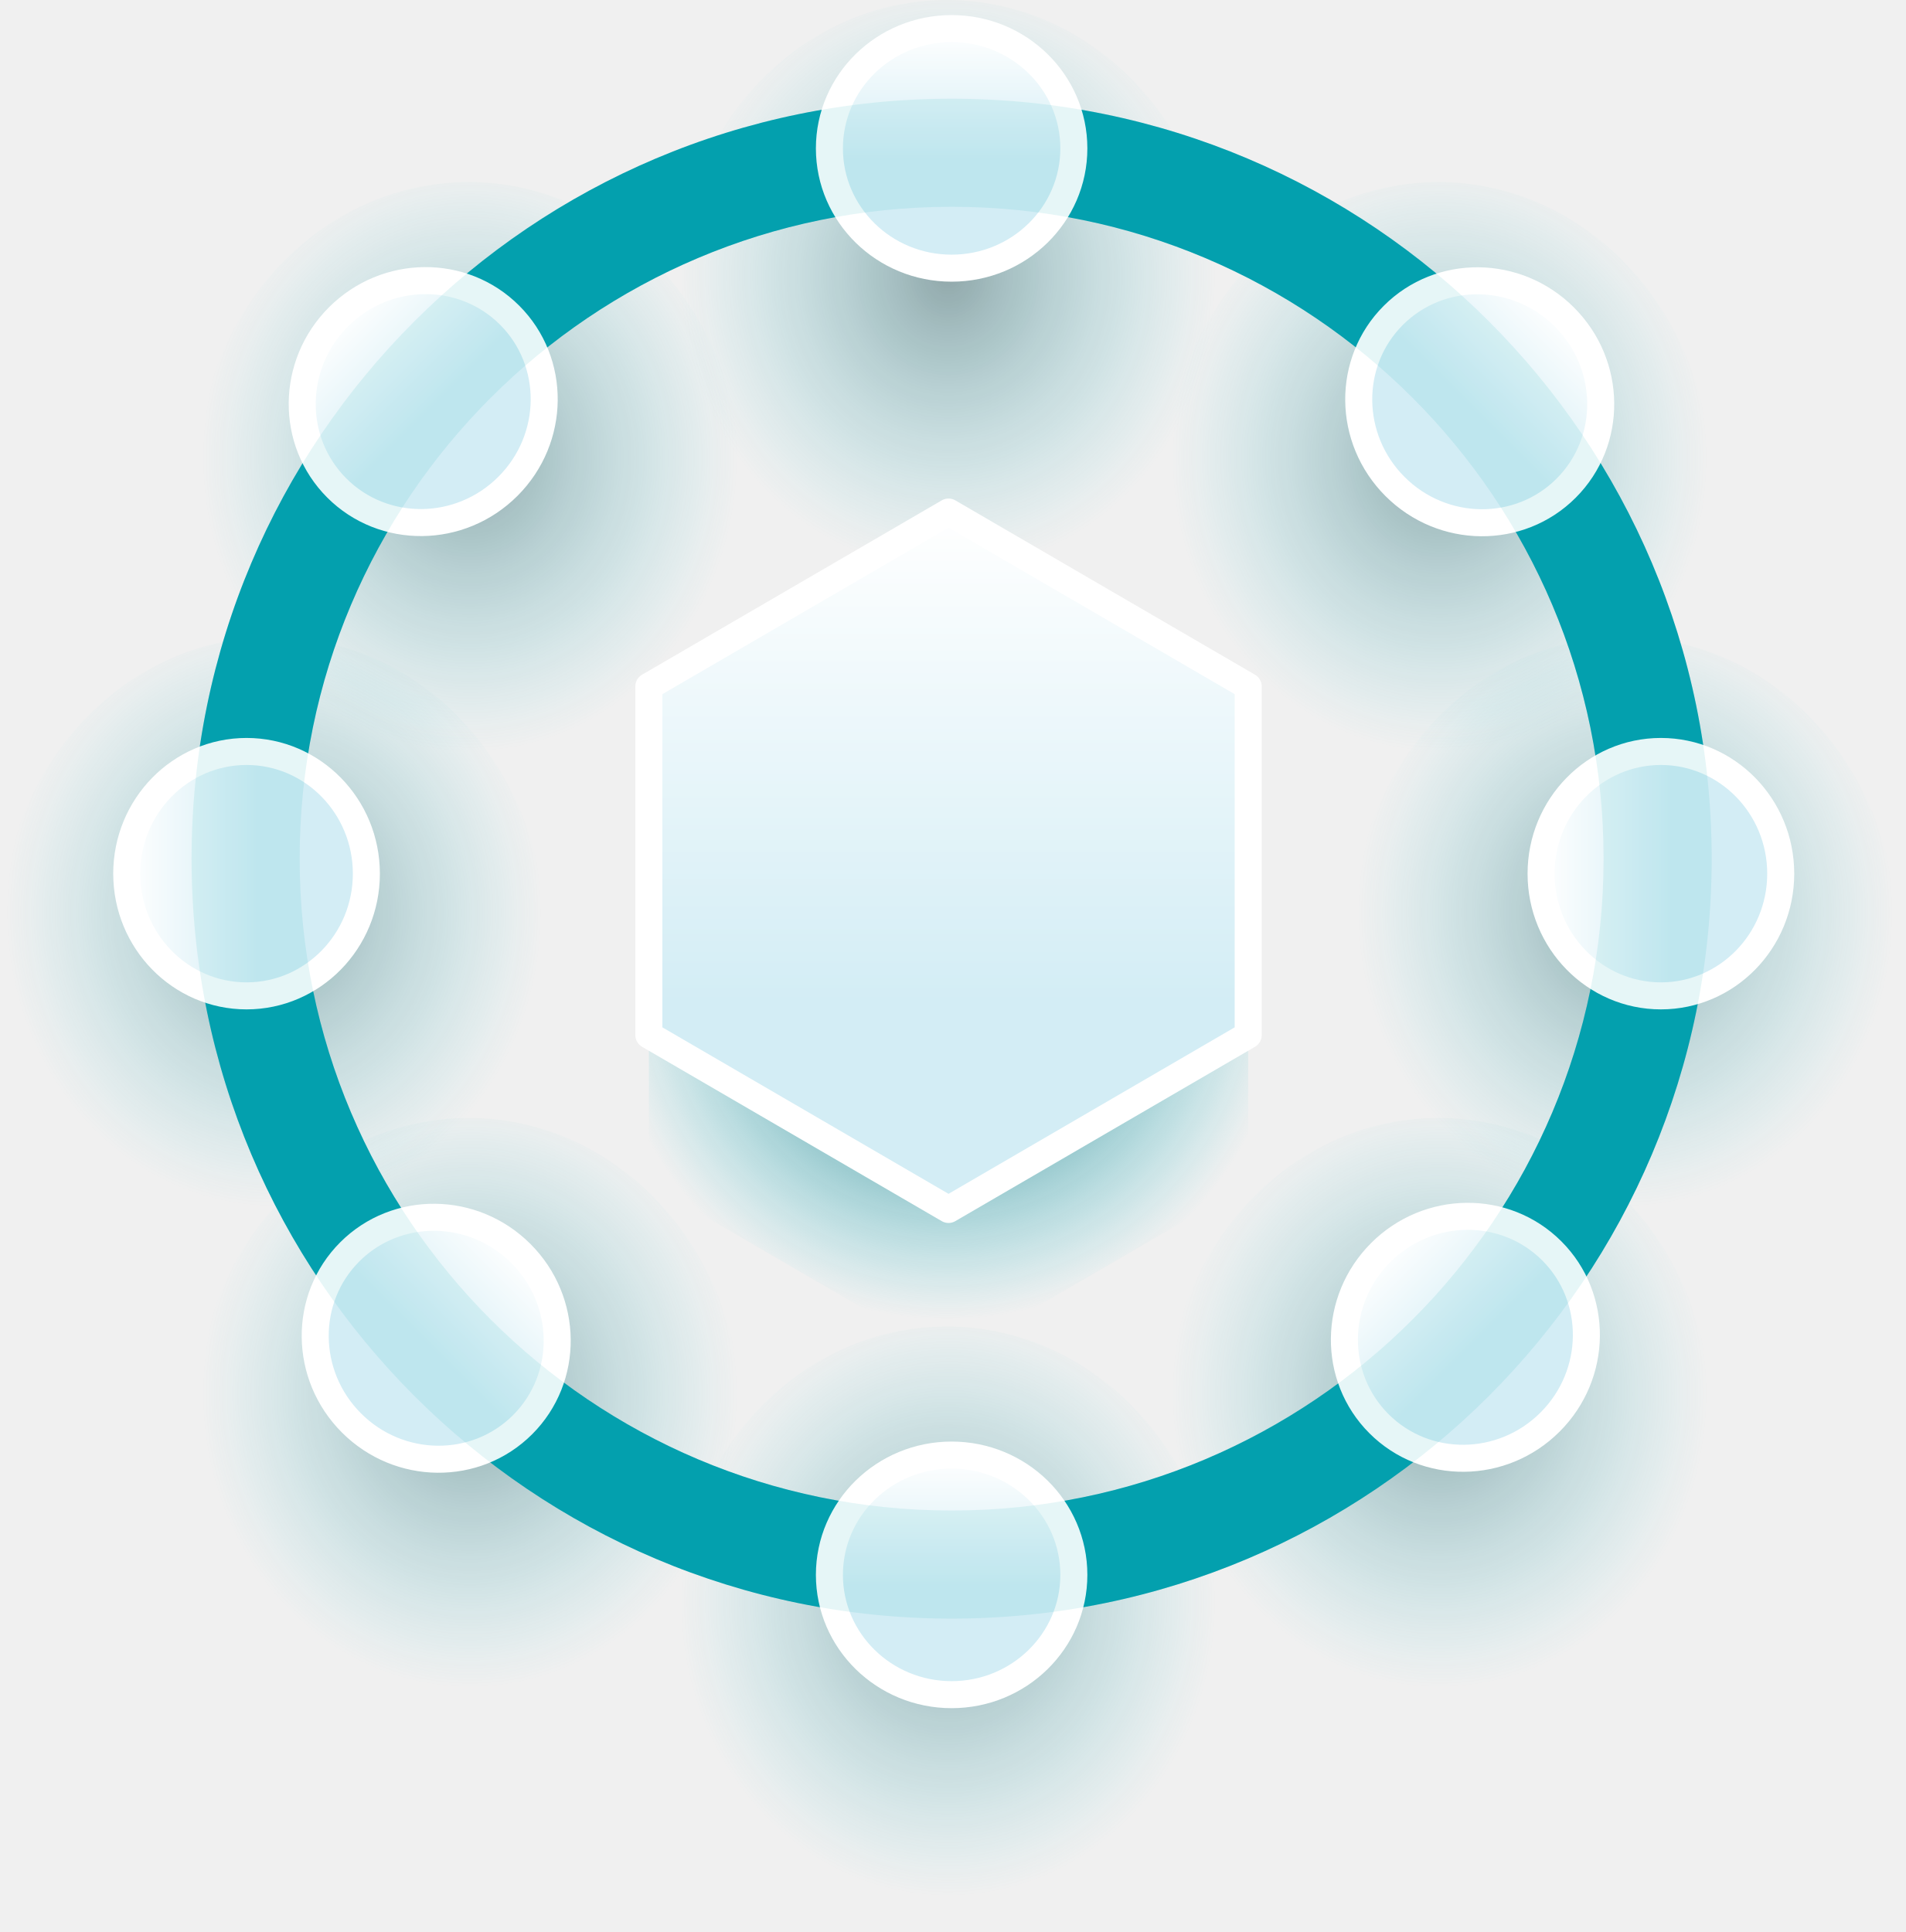
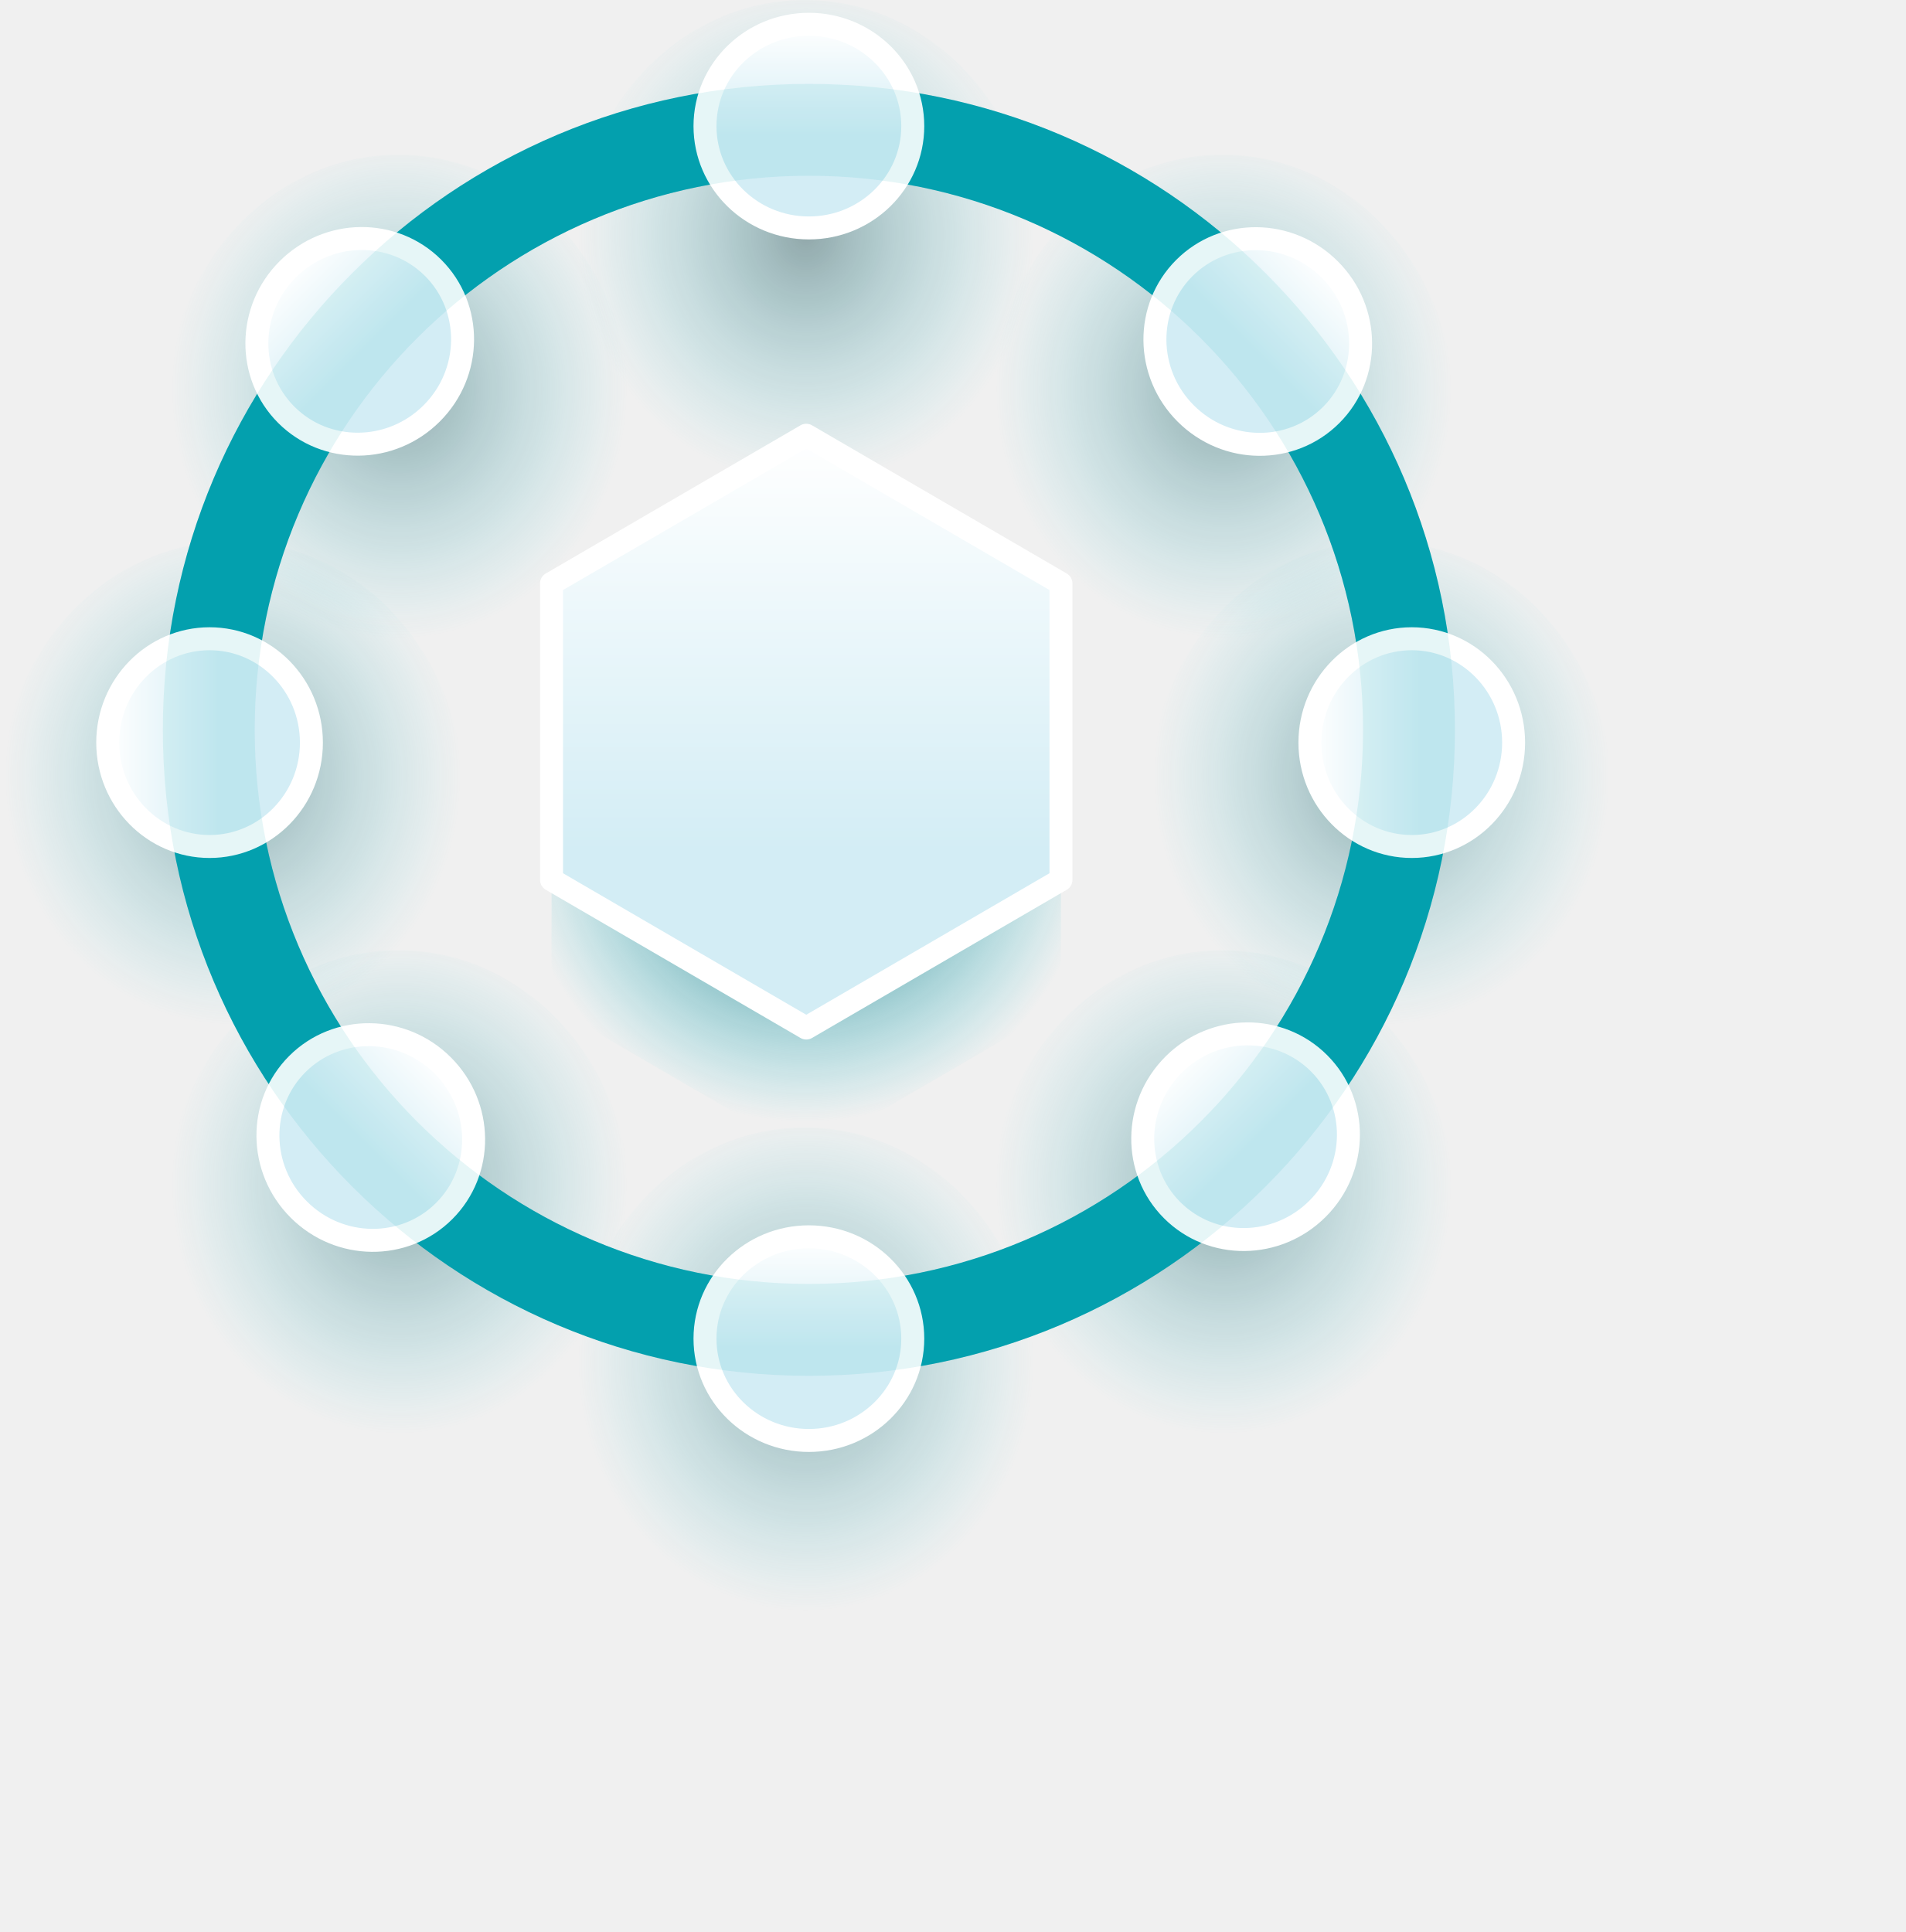
<svg xmlns="http://www.w3.org/2000/svg" viewBox="0 0 141 143" xml:space="preserve" style="fill-rule:evenodd;clip-rule:evenodd;stroke-linejoin:round;stroke-miterlimit:2">
  <g class="nodes">
    <ellipse cx="34.686" cy="104.874" rx="20.182" ry="22.129" style="fill:url(#_Radial1)" />
    <ellipse cx="106.449" cy="104.874" rx="20.182" ry="22.129" style="fill:url(#_Radial2)" />
    <ellipse cx="20.182" cy="69.274" rx="20.182" ry="22.129" style="fill:url(#_Radial3)" />
    <ellipse cx="120.192" cy="69.274" rx="20.182" ry="22.129" style="fill:url(#_Radial4)" />
    <ellipse cx="34.686" cy="35.604" rx="20.182" ry="22.129" style="fill:url(#_Radial5)" />
    <ellipse cx="106.449" cy="35.604" rx="20.182" ry="22.129" style="fill:url(#_Radial6)" />
    <ellipse cx="70.073" cy="120.313" rx="20.182" ry="22.129" style="fill:url(#_Radial7)" />
    <ellipse cx="70.073" cy="22.129" rx="20.182" ry="22.129" style="fill:url(#_Radial8)" />
  </g>
  <path d="m70.197 48.9 22.177 12.905v25.81L70.197 100.52 48.019 87.615v-25.81L70.197 48.9Z" style="fill:url(#_Radial9)" />
  <path d="m70.197 37.9 22.177 12.905v25.81L70.197 89.52 48.019 76.615v-25.81L70.197 37.9Z" style="fill:url(#_Linear10);stroke:#fff;stroke-width:2px" />
  <path d="M70.426 7.306c31.044 0 56.249 25.204 56.249 56.249 0 31.044-25.205 56.249-56.249 56.249-31.045 0-56.249-25.205-56.249-56.249 0-31.045 25.204-56.249 56.249-56.249Zm0 8c-26.63 0-48.249 21.619-48.249 48.249 0 26.629 21.619 48.249 48.249 48.249 26.629 0 48.249-21.62 48.249-48.249 0-26.63-21.62-48.249-48.249-48.249Z" style="fill:#03a0ae" />
  <g class="nodes">
    <ellipse cx="70.426" cy="116.566" rx="9.045" ry="8.867" style="fill:url(#_Linear11);stroke:#fff;stroke-width:2px;stroke-linecap:square;stroke-miterlimit:1.5" />
    <ellipse cx="70.426" cy="10.982" rx="9.045" ry="8.867" style="fill:url(#_Linear12);stroke:#fff;stroke-width:2px;stroke-linecap:square;stroke-miterlimit:1.5" />
    <path d="M114.049 64.666c0-4.992 3.973-9.045 8.867-9.045 4.894 0 8.868 4.053 8.868 9.045s-3.974 9.045-8.868 9.045-8.867-4.053-8.867-9.045Z" style="fill:url(#_Linear13);stroke:#fff;stroke-width:2px;stroke-linecap:square;stroke-miterlimit:1.5" />
    <path d="M9.379 64.666c0-4.992 3.973-9.045 8.867-9.045 4.894 0 8.867 4.053 8.867 9.045s-3.973 9.045-8.867 9.045c-4.894 0-8.867-4.053-8.867-9.045Z" style="fill:url(#_Linear14);stroke:#fff;stroke-width:2px;stroke-linecap:square;stroke-miterlimit:1.5" />
    <path d="M102.177 92.713c3.53-3.53 9.206-3.587 12.666-.126 3.461 3.46 3.404 9.136-.125 12.666-3.53 3.53-9.206 3.586-12.666.125-3.461-3.46-3.404-9.136.125-12.665Z" style="fill:url(#_Linear15);stroke:#fff;stroke-width:2px;stroke-linecap:square;stroke-miterlimit:1.5" />
    <path d="M25.05 23.454c3.53-3.53 9.205-3.586 12.666-.125 3.46 3.46 3.404 9.135-.126 12.665-3.53 3.53-9.205 3.587-12.666.126-3.46-3.461-3.404-9.136.126-12.666Z" style="fill:url(#_Linear16);stroke:#fff;stroke-width:2px;stroke-linecap:square;stroke-miterlimit:1.5" />
    <path d="M38.552 92.783c3.53 3.53 3.586 9.205.126 12.666-3.461 3.46-9.136 3.404-12.666-.126-3.53-3.53-3.586-9.205-.126-12.666 3.461-3.46 9.136-3.404 12.666.126Z" style="fill:url(#_Linear17);stroke:#fff;stroke-width:2px;stroke-linecap:square;stroke-miterlimit:1.5" />
    <path d="M115.778 23.468c3.53 3.529 3.586 9.205.126 12.665-3.461 3.461-9.136 3.405-12.666-.125-3.53-3.53-3.586-9.206-.125-12.666 3.46-3.461 9.135-3.404 12.665.126Z" style="fill:url(#_Linear18);stroke:#fff;stroke-width:2px;stroke-linecap:square;stroke-miterlimit:1.5" />
  </g>
  <path d="M70.426 7.306c31.044 0 56.249 25.204 56.249 56.249 0 31.044-25.205 56.249-56.249 56.249-31.045 0-56.249-25.205-56.249-56.249 0-31.045 25.204-56.249 56.249-56.249Zm0 8c-26.63 0-48.249 21.619-48.249 48.249 0 26.629 21.619 48.249 48.249 48.249 26.629 0 48.249-21.62 48.249-48.249 0-26.63-21.62-48.249-48.249-48.249Z" style="fill:#03a0ae;fill-opacity:.1" />
  <defs>
    <radialGradient id="_Radial1" cx="0" cy="0" r="1" gradientUnits="userSpaceOnUse" gradientTransform="matrix(-19.8237 0 0 -21.7363 34.78 103.151)">
      <stop offset="0" style="stop-color:#013a40;stop-opacity:.4" />
      <stop offset="1" style="stop-color:#1ac1d2;stop-opacity:0" />
    </radialGradient>
    <radialGradient id="_Radial2" cx="0" cy="0" r="1" gradientUnits="userSpaceOnUse" gradientTransform="matrix(-19.8237 0 0 -21.7363 106.543 103.151)">
      <stop offset="0" style="stop-color:#013a40;stop-opacity:.4" />
      <stop offset="1" style="stop-color:#1ac1d2;stop-opacity:0" />
    </radialGradient>
    <radialGradient id="_Radial3" cx="0" cy="0" r="1" gradientUnits="userSpaceOnUse" gradientTransform="matrix(-19.8237 0 0 -21.7363 20.276 67.55)">
      <stop offset="0" style="stop-color:#013a40;stop-opacity:.4" />
      <stop offset="1" style="stop-color:#1ac1d2;stop-opacity:0" />
    </radialGradient>
    <radialGradient id="_Radial4" cx="0" cy="0" r="1" gradientUnits="userSpaceOnUse" gradientTransform="matrix(-19.8237 0 0 -21.7363 120.286 67.55)">
      <stop offset="0" style="stop-color:#013a40;stop-opacity:.4" />
      <stop offset="1" style="stop-color:#1ac1d2;stop-opacity:0" />
    </radialGradient>
    <radialGradient id="_Radial5" cx="0" cy="0" r="1" gradientUnits="userSpaceOnUse" gradientTransform="matrix(-19.8237 0 0 -21.7363 34.78 33.88)">
      <stop offset="0" style="stop-color:#013a40;stop-opacity:.4" />
      <stop offset="1" style="stop-color:#1ac1d2;stop-opacity:0" />
    </radialGradient>
    <radialGradient id="_Radial6" cx="0" cy="0" r="1" gradientUnits="userSpaceOnUse" gradientTransform="matrix(-19.8237 0 0 -21.7363 106.543 33.88)">
      <stop offset="0" style="stop-color:#013a40;stop-opacity:.4" />
      <stop offset="1" style="stop-color:#1ac1d2;stop-opacity:0" />
    </radialGradient>
    <radialGradient id="_Radial7" cx="0" cy="0" r="1" gradientUnits="userSpaceOnUse" gradientTransform="matrix(-19.8237 0 0 -21.7363 70.167 118.589)">
      <stop offset="0" style="stop-color:#013a40;stop-opacity:.4" />
      <stop offset="1" style="stop-color:#1ac1d2;stop-opacity:0" />
    </radialGradient>
    <radialGradient id="_Radial8" cx="0" cy="0" r="1" gradientUnits="userSpaceOnUse" gradientTransform="matrix(-19.8237 0 0 -21.7363 70.167 20.406)">
      <stop offset="0" style="stop-color:#013a40;stop-opacity:.4" />
      <stop offset="1" style="stop-color:#1ac1d2;stop-opacity:0" />
    </radialGradient>
    <radialGradient id="_Radial9" cx="0" cy="0" r="1" gradientUnits="userSpaceOnUse" gradientTransform="matrix(25.1532 0 0 25.3518 70.077 72.334)">
      <stop offset="0" style="stop-color:#013a40;stop-opacity:1" />
      <stop offset="1" style="stop-color:#1ac1d2;stop-opacity:0" />
    </radialGradient>
    <linearGradient id="_Linear10" x1="0" y1="0" x2="1" y2="0" gradientUnits="userSpaceOnUse" gradientTransform="rotate(90 18.022 55.921) scale(36.2536)">
      <stop offset="0" style="stop-color:white;stop-opacity:1" />
      <stop offset="1" style="stop-color:#d3edf5;stop-opacity:1" />
    </linearGradient>
    <linearGradient id="_Linear11" x1="0" y1="0" x2="1" y2="0" gradientUnits="userSpaceOnUse" gradientTransform="matrix(0 9.66994 -9.86365 0 70.426 107.699)">
      <stop offset="0" style="stop-color:white;stop-opacity:1" />
      <stop offset="1" style="stop-color:#d3edf5;stop-opacity:1" />
    </linearGradient>
    <linearGradient id="_Linear12" x1="0" y1="0" x2="1" y2="0" gradientUnits="userSpaceOnUse" gradientTransform="matrix(0 9.66994 -9.86365 0 70.426 2.114)">
      <stop offset="0" style="stop-color:white;stop-opacity:1" />
      <stop offset="1" style="stop-color:#d3edf5;stop-opacity:1" />
    </linearGradient>
    <linearGradient id="_Linear13" x1="0" y1="0" x2="1" y2="0" gradientUnits="userSpaceOnUse" gradientTransform="matrix(9.66994 0 0 9.86365 114.049 64.666)">
      <stop offset="0" style="stop-color:white;stop-opacity:1" />
      <stop offset="1" style="stop-color:#d3edf5;stop-opacity:1" />
    </linearGradient>
    <linearGradient id="_Linear14" x1="0" y1="0" x2="1" y2="0" gradientUnits="userSpaceOnUse" gradientTransform="matrix(9.66994 0 0 9.86365 9.379 64.666)">
      <stop offset="0" style="stop-color:white;stop-opacity:1" />
      <stop offset="1" style="stop-color:#d3edf5;stop-opacity:1" />
    </linearGradient>
    <linearGradient id="_Linear15" x1="0" y1="0" x2="1" y2="0" gradientUnits="userSpaceOnUse" gradientTransform="rotate(45 -60.825 169.695) scale(9.66994 9.86364)">
      <stop offset="0" style="stop-color:white;stop-opacity:1" />
      <stop offset="1" style="stop-color:#d3edf5;stop-opacity:1" />
    </linearGradient>
    <linearGradient id="_Linear16" x1="0" y1="0" x2="1" y2="0" gradientUnits="userSpaceOnUse" gradientTransform="rotate(45 -15.787 41.965) scale(9.66994 9.86364)">
      <stop offset="0" style="stop-color:white;stop-opacity:1" />
      <stop offset="1" style="stop-color:#d3edf5;stop-opacity:1" />
    </linearGradient>
    <linearGradient id="_Linear17" x1="0" y1="0" x2="1" y2="0" gradientUnits="userSpaceOnUse" gradientTransform="rotate(135 .06 54.376) scale(9.66994 9.86364)">
      <stop offset="0" style="stop-color:white;stop-opacity:1" />
      <stop offset="1" style="stop-color:#d3edf5;stop-opacity:1" />
    </linearGradient>
    <linearGradient id="_Linear18" x1="0" y1="0" x2="1" y2="0" gradientUnits="userSpaceOnUse" gradientTransform="rotate(135 53.029 35.712) scale(9.66994 9.86364)">
      <stop offset="0" style="stop-color:white;stop-opacity:1" />
      <stop offset="1" style="stop-color:#d3edf5;stop-opacity:1" />
    </linearGradient>
  </defs>
  <style>
+     svg {
+       transform: scale(0.85);
+       transform-box: fill-box;
+       transform-origin: top;
+     }
    .nodes {
+       transform-origin: center;
      transform: rotate(0deg);
      transform-origin: center;
      transition: all 0.7s linear;
    }
    svg:hover .nodes {
      transform: rotate(-49deg);
      transition: all 0.7s linear;
      transform-origin: 50% 44.5%;
    }
  </style>
</svg>
